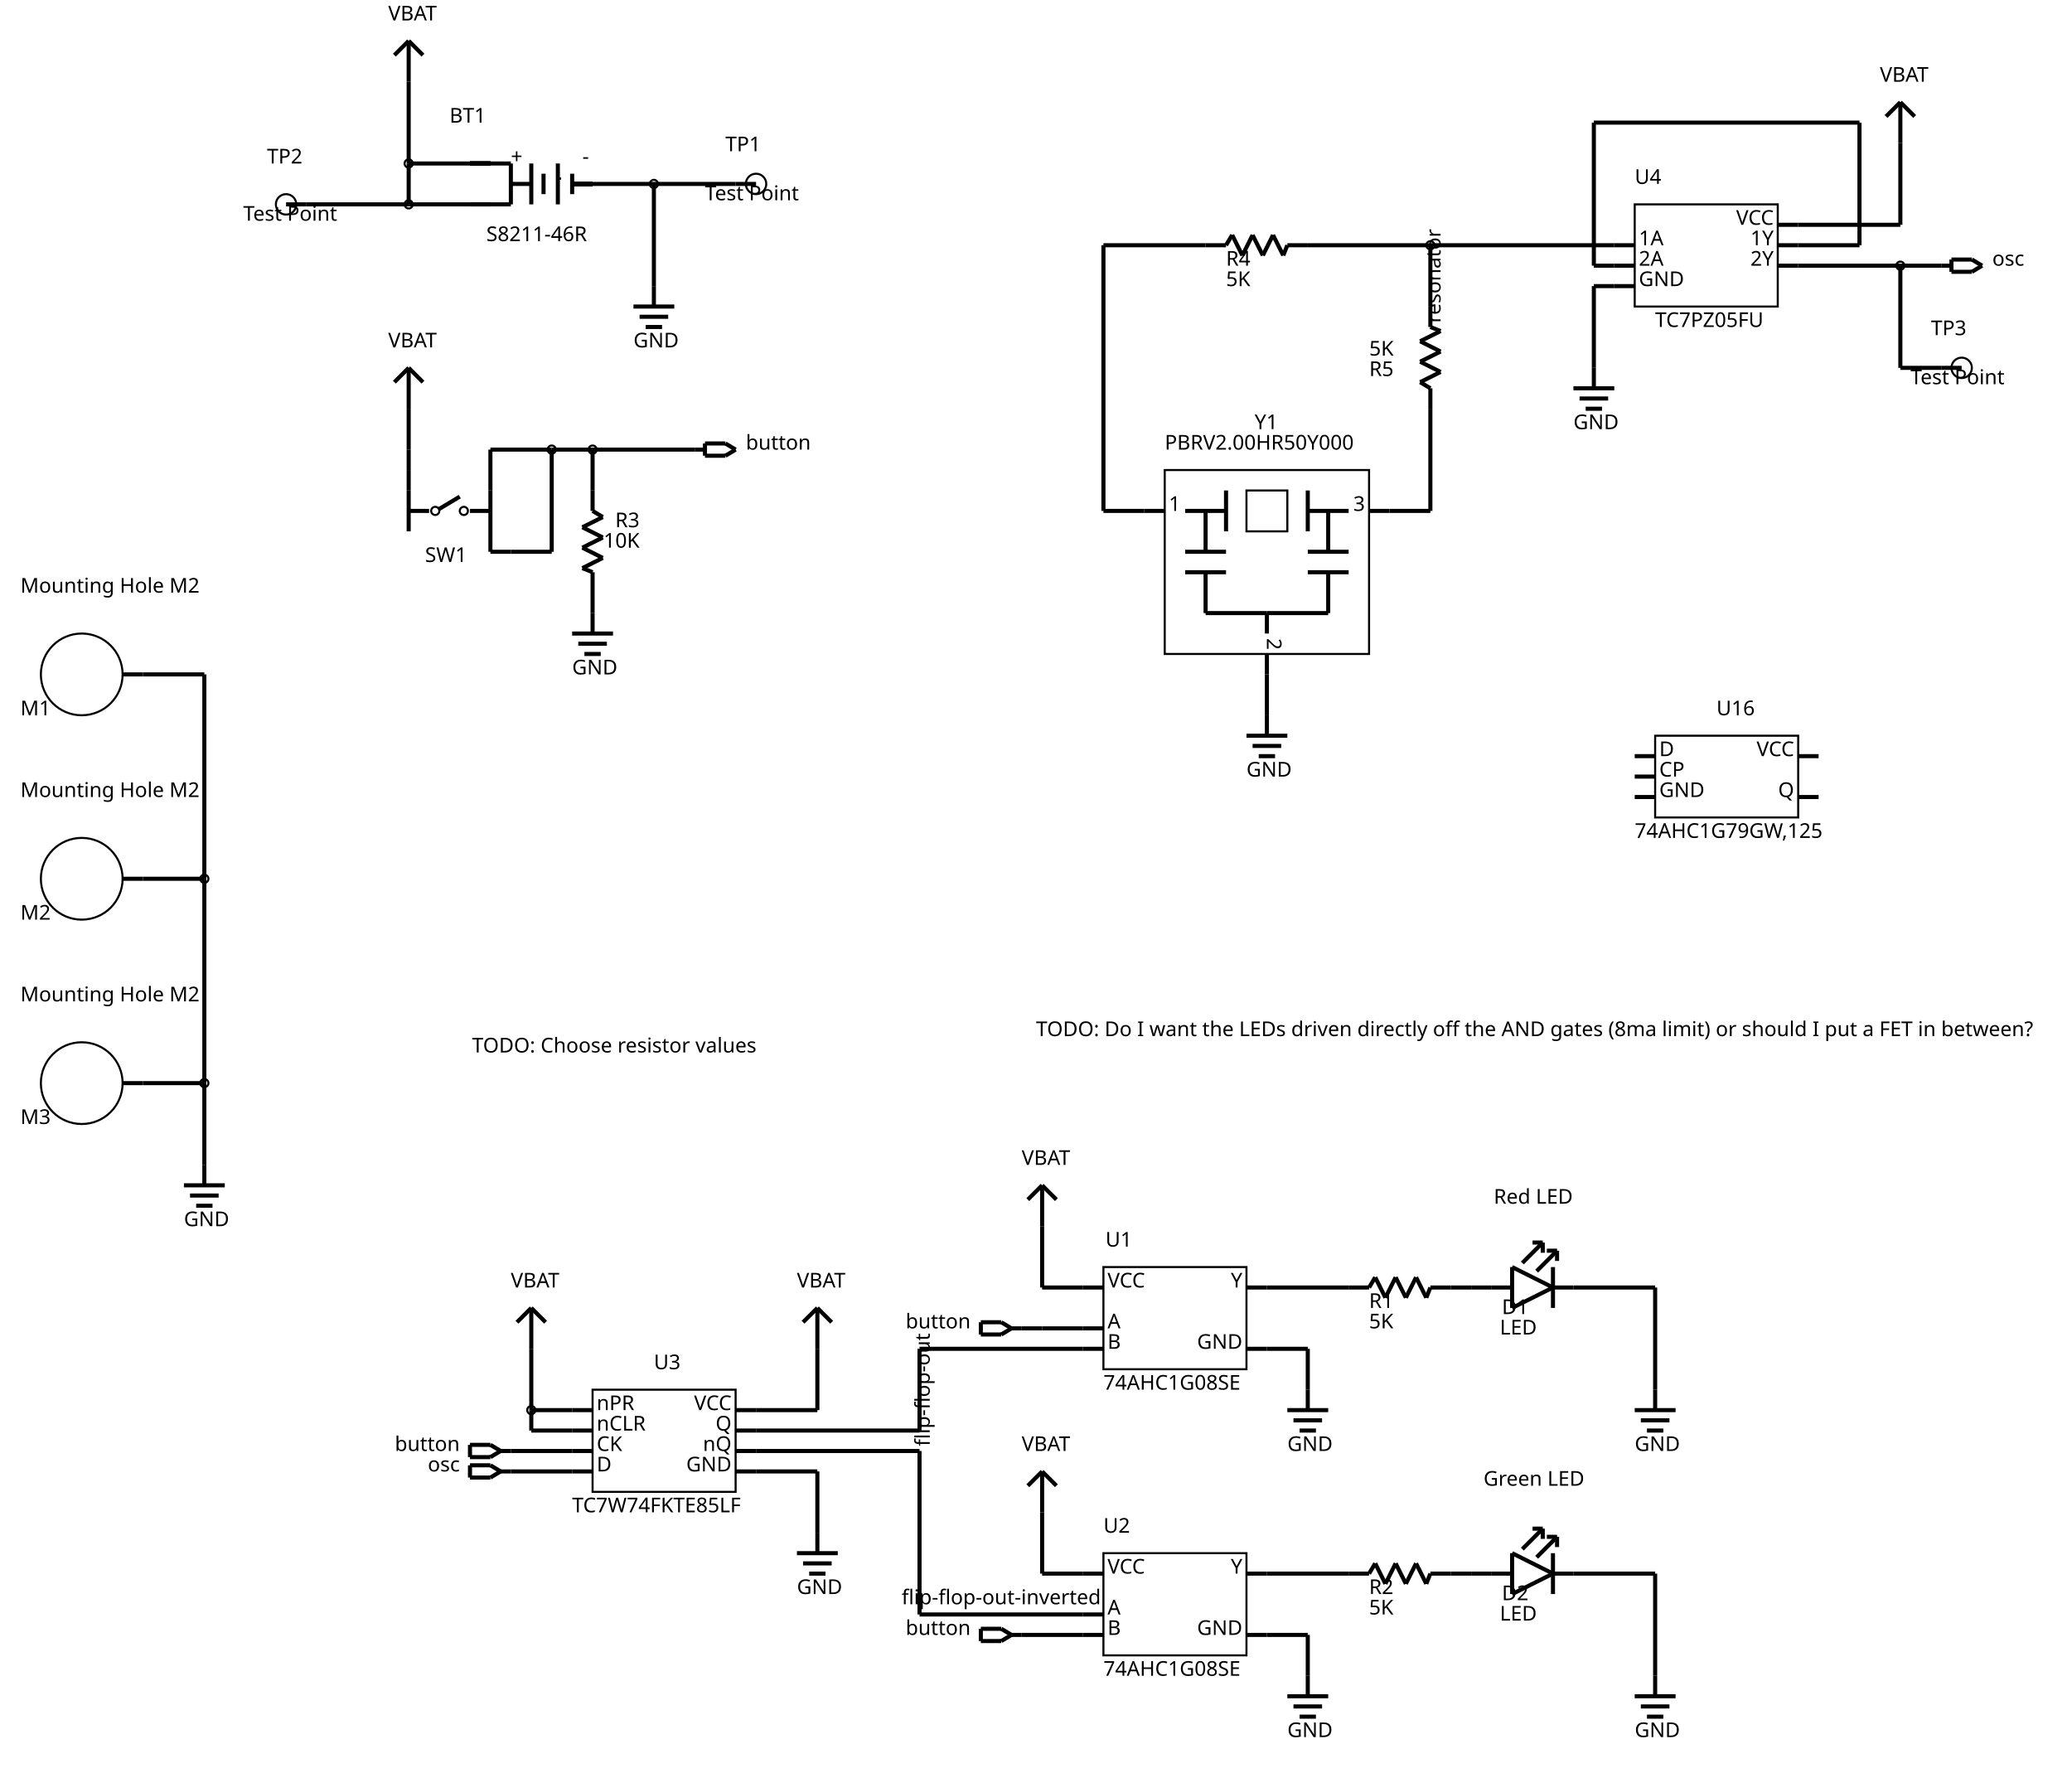
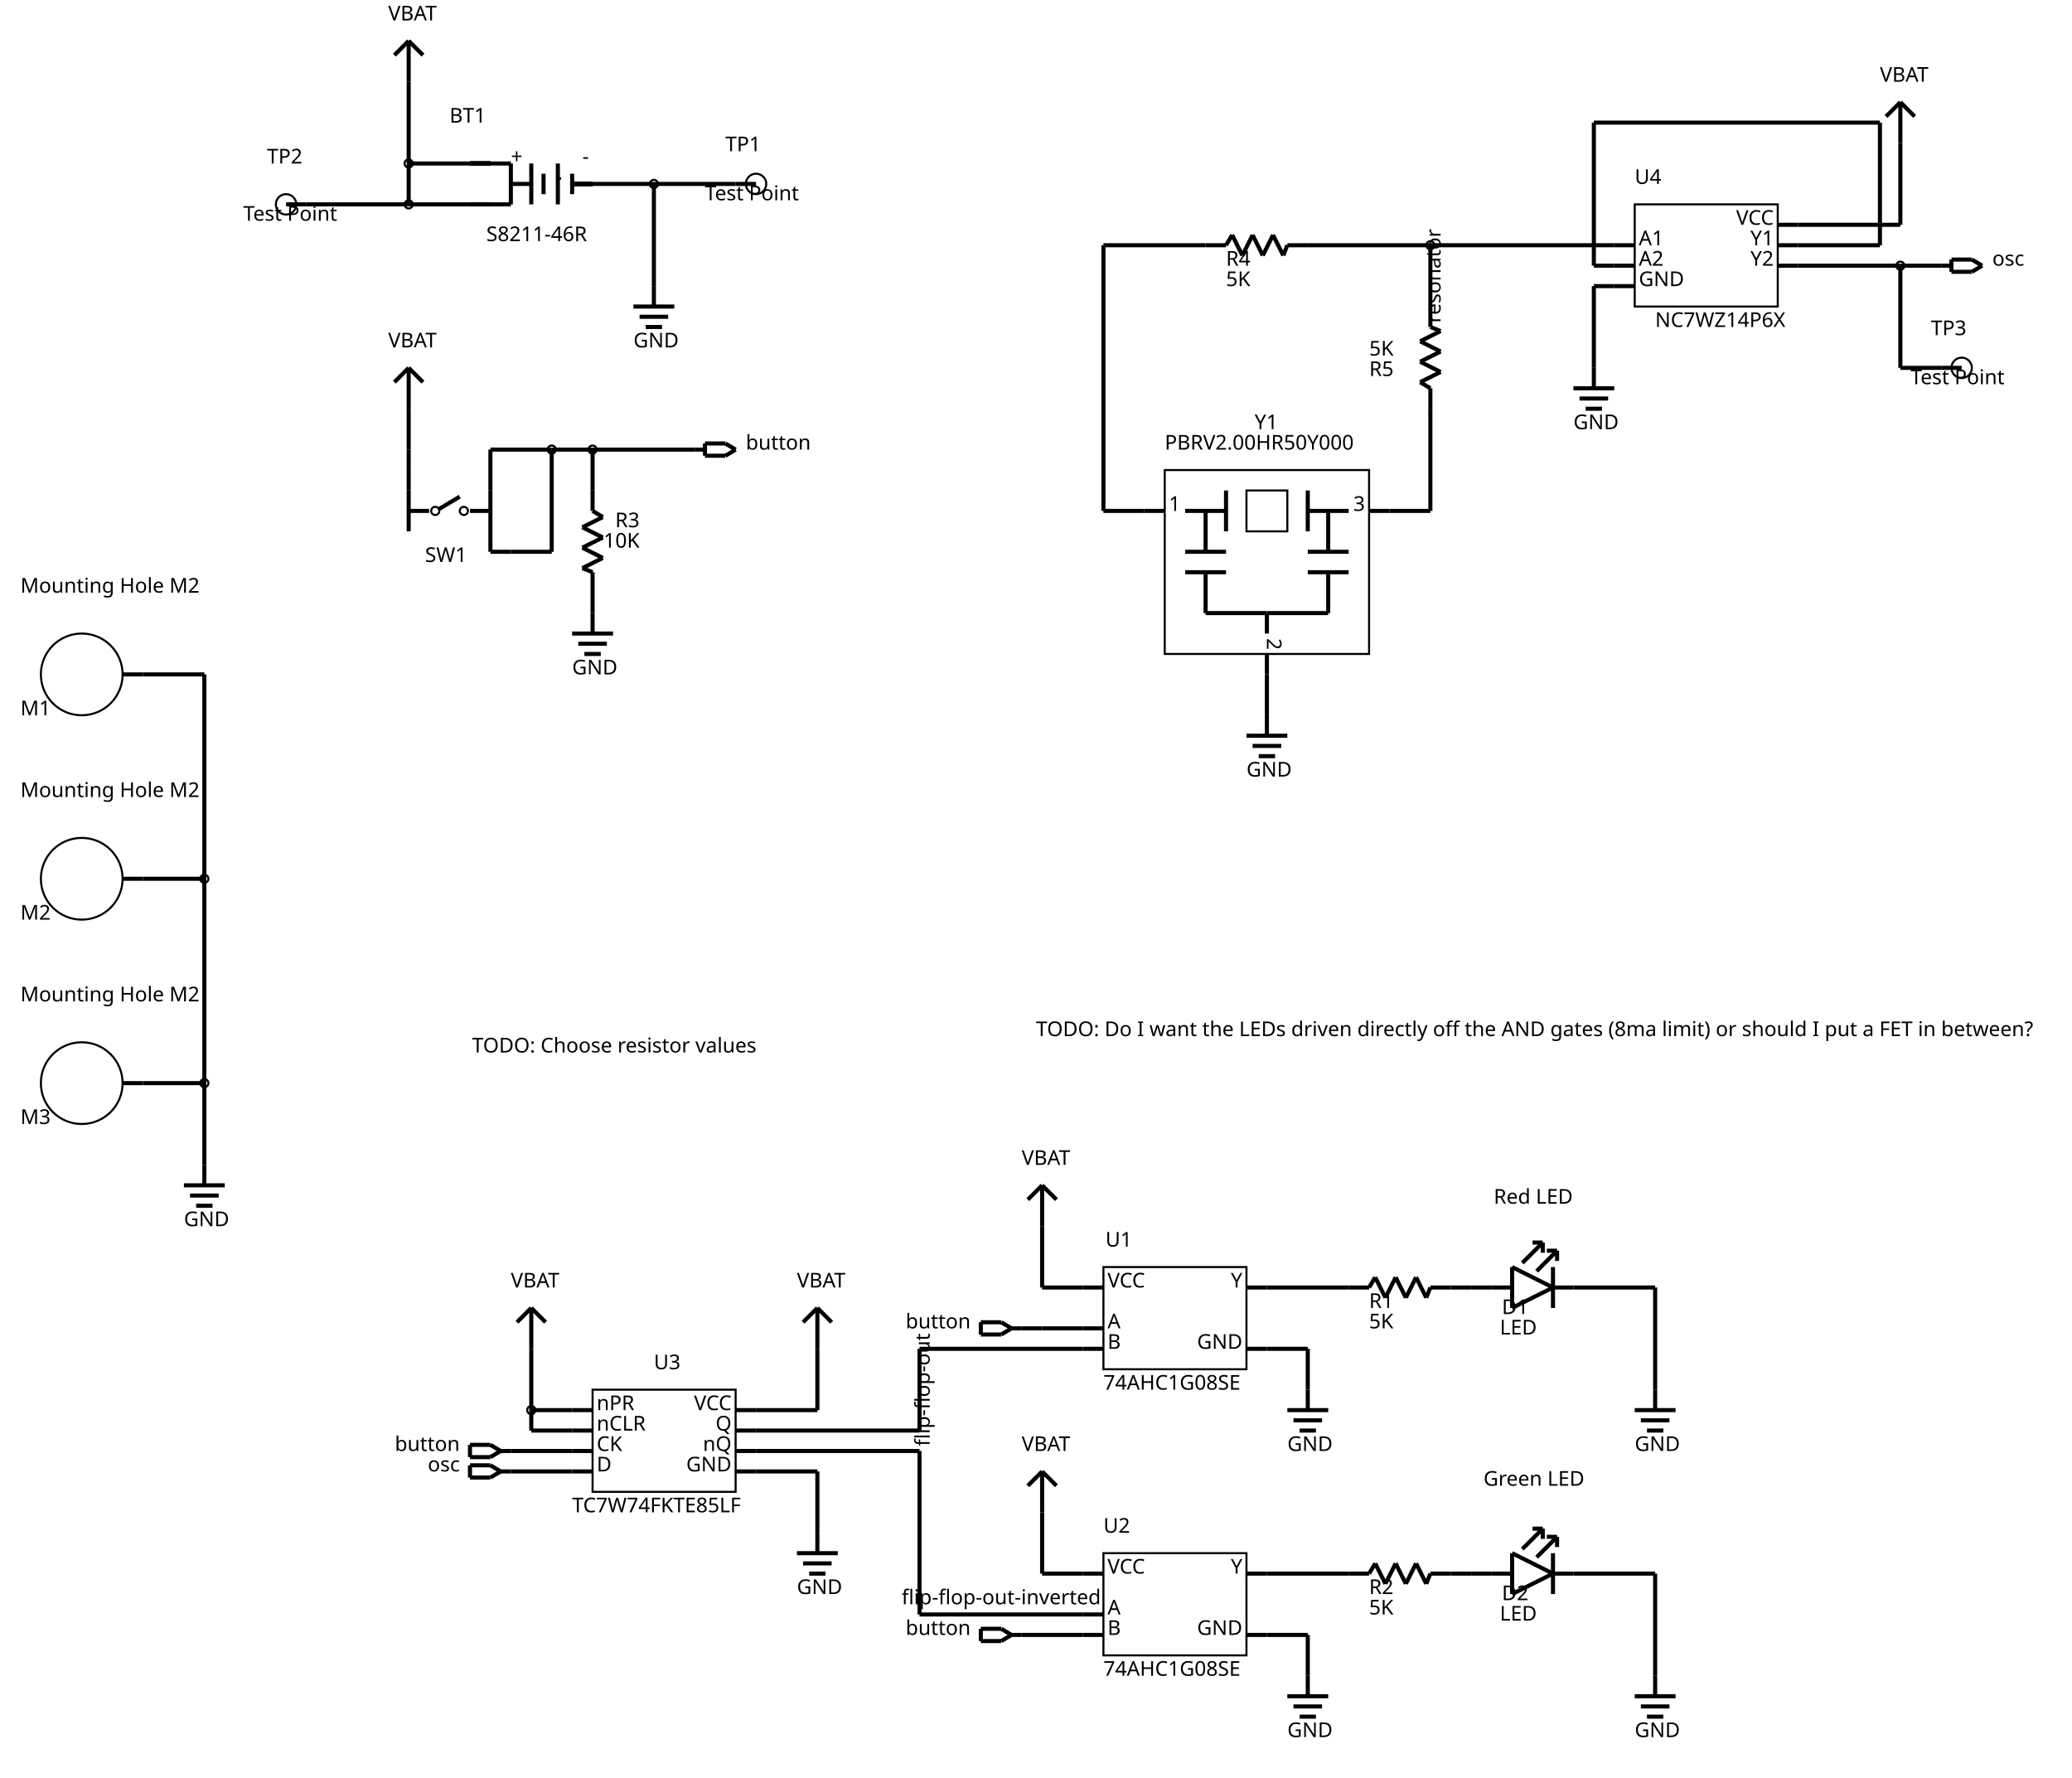
<svg xmlns="http://www.w3.org/2000/svg" width="1014" height="870" x="0" y="0">
  <text x="455" y="680" font-size="10" font-family="sans-serif" text-anchor="middle" alignment-baseline="middle" transform="rotate(270 455 680)">flip-flop-out</text>
  <text x="490" y="785" font-size="10" font-family="sans-serif" text-anchor="middle" alignment-baseline="middle">flip-flop-out-inverted</text>
  <text x="705" y="135" font-size="10" font-family="sans-serif" text-anchor="middle" alignment-baseline="middle" transform="rotate(270 705 135)">resonator</text>
  <text x="231" y="515" font-size="10" font-family="sans-serif" text-anchor="start" alignment-baseline="hanging">TODO: Choose resistor values</text>
  <text x="670" y="640" font-size="10" font-family="sans-serif" text-anchor="start" alignment-baseline="hanging">R1</text>
  <text x="500" y="570" font-size="10" font-family="sans-serif" text-anchor="start" alignment-baseline="hanging">VBAT</text>
  <text x="734" y="653" font-size="10" font-family="sans-serif" text-anchor="start" alignment-baseline="hanging">LED</text>
  <text x="390" y="630" font-size="10" font-family="sans-serif" text-anchor="start" alignment-baseline="hanging">VBAT</text>
  <text x="734" y="793" font-size="10" font-family="sans-serif" text-anchor="start" alignment-baseline="hanging">LED</text>
  <text x="540" y="820" font-size="10" font-family="sans-serif" text-anchor="start" alignment-baseline="hanging">74AHC1G08SE</text>
  <text x="800" y="850" font-size="10" font-family="sans-serif" text-anchor="start" alignment-baseline="hanging">GND</text>
  <text x="682" y="184" font-size="10" font-family="sans-serif" text-anchor="end" alignment-baseline="hanging">R5</text>
  <text x="390" y="780" font-size="10" font-family="sans-serif" text-anchor="start" alignment-baseline="hanging">GND</text>
  <text x="610" y="380" font-size="10" font-family="sans-serif" text-anchor="start" alignment-baseline="hanging">GND</text>
  <text x="10" y="290" font-size="10" font-family="sans-serif" text-anchor="start" alignment-baseline="hanging">Mounting Hole M2</text>
  <text x="630" y="710" font-size="10" font-family="sans-serif" text-anchor="start" alignment-baseline="hanging">GND</text>
  <text x="475" y="650" font-size="10" font-family="sans-serif" text-anchor="end" alignment-baseline="middle">button</text>
-   <text x="507" y="507" font-size="10" font-family="sans-serif" text-anchor="start" alignment-baseline="hanging">TODO: Do I want the LEDs driven directly off the AND gates (8ma limit) or should I put a FET in between?</text>
+   <text x="630" y="850" font-size="10" font-family="sans-serif" text-anchor="start" alignment-baseline="hanging">GND</text>
  <text x="165" y="108" font-size="10" font-family="sans-serif" text-anchor="end" alignment-baseline="hanging">Test Point</text>
  <text x="10" y="390" font-size="10" font-family="sans-serif" text-anchor="start" alignment-baseline="hanging">Mounting Hole M2</text>
  <text x="800" y="710" font-size="10" font-family="sans-serif" text-anchor="start" alignment-baseline="hanging">GND</text>
  <text x="670" y="650" font-size="10" font-family="sans-serif" text-anchor="start" alignment-baseline="hanging">5K</text>
  <text x="220" y="60" font-size="10" font-family="sans-serif" text-anchor="start" alignment-baseline="hanging">BT1</text>
-   <text x="313" y="268" font-size="10" font-family="sans-serif" text-anchor="end" alignment-baseline="hanging">10K</text>
-   <text x="800" y="90" font-size="10" font-family="sans-serif" text-anchor="start" alignment-baseline="hanging">U4</text>
  <text x="920" y="40" font-size="10" font-family="sans-serif" text-anchor="start" alignment-baseline="hanging">VBAT</text>
  <text x="10" y="450" font-size="10" font-family="sans-serif" text-anchor="start" alignment-baseline="hanging">M2</text>
-   <text x="630" y="850" font-size="10" font-family="sans-serif" text-anchor="start" alignment-baseline="hanging">GND</text>
  <text x="238" y="118" font-size="10" font-family="sans-serif" text-anchor="start" alignment-baseline="hanging">S8211-46R</text>
  <text x="735" y="783" font-size="10" font-family="sans-serif" text-anchor="start" alignment-baseline="hanging">D2</text>
  <text x="614" y="210" font-size="10" font-family="sans-serif" text-anchor="start" alignment-baseline="hanging">Y1</text>
  <text x="570" y="220" font-size="10" font-family="sans-serif" text-anchor="start" alignment-baseline="hanging">PBRV2.00HR50Y000</text>
  <text x="148" y="80" font-size="10" font-family="sans-serif" text-anchor="end" alignment-baseline="hanging">TP2</text>
  <text x="770" y="210" font-size="10" font-family="sans-serif" text-anchor="start" alignment-baseline="hanging">GND</text>
  <text x="208" y="275" font-size="10" font-family="sans-serif" text-anchor="start" alignment-baseline="hanging">SW1</text>
  <text x="280" y="330" font-size="10" font-family="sans-serif" text-anchor="start" alignment-baseline="hanging">GND</text>
  <text x="541" y="610" font-size="10" font-family="sans-serif" text-anchor="start" alignment-baseline="hanging">U1</text>
  <text x="935" y="188" font-size="10" font-family="sans-serif" text-anchor="start" alignment-baseline="hanging">Test Point</text>
  <text x="600" y="140" font-size="10" font-family="sans-serif" text-anchor="start" alignment-baseline="hanging">5K</text>
  <text x="190" y="10" font-size="10" font-family="sans-serif" text-anchor="start" alignment-baseline="hanging">VBAT</text>
+   <text x="800" y="90" font-size="10" font-family="sans-serif" text-anchor="start" alignment-baseline="hanging">U4</text>
  <text x="670" y="780" font-size="10" font-family="sans-serif" text-anchor="start" alignment-baseline="hanging">R2</text>
  <text x="735" y="643" font-size="10" font-family="sans-serif" text-anchor="start" alignment-baseline="hanging">D1</text>
  <text x="540" y="750" font-size="10" font-family="sans-serif" text-anchor="start" alignment-baseline="hanging">U2</text>
-   <text x="540" y="680" font-size="10" font-family="sans-serif" text-anchor="start" alignment-baseline="hanging">74AHC1G08SE</text>
  <text x="670" y="790" font-size="10" font-family="sans-serif" text-anchor="start" alignment-baseline="hanging">5K</text>
  <text x="731" y="589" font-size="10" font-family="sans-serif" text-anchor="start" alignment-baseline="hanging">Red LED</text>
  <text x="500" y="710" font-size="10" font-family="sans-serif" text-anchor="start" alignment-baseline="hanging">VBAT</text>
-   <text x="840" y="350" font-size="10" font-family="sans-serif" text-anchor="start" alignment-baseline="hanging">U16</text>
+   <text x="540" y="680" font-size="10" font-family="sans-serif" text-anchor="start" alignment-baseline="hanging">74AHC1G08SE</text>
  <text x="225" y="720" font-size="10" font-family="sans-serif" text-anchor="end" alignment-baseline="middle">osc</text>
  <text x="475" y="800" font-size="10" font-family="sans-serif" text-anchor="end" alignment-baseline="middle">button</text>
+   <text x="810" y="160" font-size="10" font-family="sans-serif" text-anchor="start" alignment-baseline="hanging">NC7WZ14P6X</text>
  <text x="90" y="600" font-size="10" font-family="sans-serif" text-anchor="start" alignment-baseline="hanging">GND</text>
  <text x="345" y="98" font-size="10" font-family="sans-serif" text-anchor="start" alignment-baseline="hanging">Test Point</text>
  <text x="313" y="258" font-size="10" font-family="sans-serif" text-anchor="end" alignment-baseline="hanging">R3</text>
  <text x="365" y="220" font-size="10" font-family="sans-serif" text-anchor="start" alignment-baseline="middle">button</text>
  <text x="355" y="74" font-size="10" font-family="sans-serif" text-anchor="start" alignment-baseline="hanging">TP1</text>
  <text x="225" y="710" font-size="10" font-family="sans-serif" text-anchor="end" alignment-baseline="middle">button</text>
  <text x="726" y="727" font-size="10" font-family="sans-serif" text-anchor="start" alignment-baseline="hanging">Green LED</text>
  <text x="250" y="630" font-size="10" font-family="sans-serif" text-anchor="start" alignment-baseline="hanging">VBAT</text>
+   <text x="507" y="507" font-size="10" font-family="sans-serif" text-anchor="start" alignment-baseline="hanging">TODO: Do I want the LEDs driven directly off the AND gates (8ma limit) or should I put a FET in between?</text>
  <text x="190" y="170" font-size="10" font-family="sans-serif" text-anchor="start" alignment-baseline="hanging">VBAT</text>
-   <text x="810" y="160" font-size="10" font-family="sans-serif" text-anchor="start" alignment-baseline="hanging">TC7PZ05FU</text>
  <text x="310" y="170" font-size="10" font-family="sans-serif" text-anchor="start" alignment-baseline="hanging">GND</text>
  <text x="682" y="174" font-size="10" font-family="sans-serif" text-anchor="end" alignment-baseline="hanging">5K</text>
  <text x="945" y="164" font-size="10" font-family="sans-serif" text-anchor="start" alignment-baseline="hanging">TP3</text>
  <text x="320" y="670" font-size="10" font-family="sans-serif" text-anchor="start" alignment-baseline="hanging">U3</text>
-   <text x="800" y="410" font-size="10" font-family="sans-serif" text-anchor="start" alignment-baseline="hanging">74AHC1G79GW,125</text>
+   <text x="313" y="268" font-size="10" font-family="sans-serif" text-anchor="end" alignment-baseline="hanging">10K</text>
  <text x="975" y="130" font-size="10" font-family="sans-serif" text-anchor="start" alignment-baseline="middle">osc</text>
  <text x="10" y="350" font-size="10" font-family="sans-serif" text-anchor="start" alignment-baseline="hanging">M1</text>
  <text x="280" y="740" font-size="10" font-family="sans-serif" text-anchor="start" alignment-baseline="hanging">TC7W74FKTE85LF</text>
  <text x="10" y="490" font-size="10" font-family="sans-serif" text-anchor="start" alignment-baseline="hanging">Mounting Hole M2</text>
  <text x="10" y="550" font-size="10" font-family="sans-serif" text-anchor="start" alignment-baseline="hanging">M3</text>
  <text x="600" y="130" font-size="10" font-family="sans-serif" text-anchor="start" alignment-baseline="hanging">R4</text>
  <line x1="640" y1="820" x2="640" y2="830" stroke-width="2" stroke="black" />
  <line x1="630" y1="830" x2="650" y2="830" stroke-width="2" stroke="black" />
  <line x1="633" y1="835" x2="647" y2="835" stroke-width="2" stroke="black" />
  <line x1="636" y1="840" x2="644" y2="840" stroke-width="2" stroke="black" />
  <line x1="200" y1="240" x2="200" y2="260" stroke-width="2" stroke="black" />
  <line x1="240" y1="240" x2="240" y2="260" stroke-width="2" stroke="black" />
  <line x1="240" y1="250" x2="230" y2="250" stroke-width="2" stroke="black" />
  <line x1="200" y1="250" x2="210" y2="250" stroke-width="2" stroke="black" />
  <circle cx="213" cy="250" r="2" style="stroke: #000; stroke-width: 1; fill: none;" />
  <circle cx="227" cy="250" r="2" style="stroke: #000; stroke-width: 1; fill: none;" />
  <line x1="215" y1="249" x2="225" y2="243" stroke-width="2" stroke="black" />
  <rect width="100" height="90" x="570" y="230" style="stroke: #000; stroke-width: 1; fill: none;" />
  <line x1="560" y1="250" x2="570" y2="250" stroke-width="2" stroke="black" />
  <text x="572" y="250" font-size="10" font-family="sans-serif" text-anchor="start" alignment-baseline="middle">1</text>
  <line x1="680" y1="250" x2="670" y2="250" stroke-width="2" stroke="black" />
  <text x="668" y="250" font-size="10" font-family="sans-serif" text-anchor="end" alignment-baseline="middle">3</text>
  <line x1="620" y1="330" x2="620" y2="320" stroke-width="2" stroke="black" />
  <text x="620" y="318" font-size="10" font-family="sans-serif" text-anchor="end" alignment-baseline="middle" transform="rotate(90 620 318)">2</text>
  <line x1="580" y1="250" x2="600" y2="250" stroke-width="2" stroke="black" />
  <line x1="640" y1="250" x2="660" y2="250" stroke-width="2" stroke="black" />
  <rect width="20" height="20" x="610" y="240" style="stroke: #000; stroke-width: 1; fill: none;" />
  <line x1="600" y1="260" x2="600" y2="240" stroke-width="2" stroke="black" />
  <line x1="640" y1="240" x2="640" y2="260" stroke-width="2" stroke="black" />
  <line x1="600" y1="270" x2="580" y2="270" stroke-width="2" stroke="black" />
  <line x1="600" y1="280" x2="580" y2="280" stroke-width="2" stroke="black" />
  <line x1="590" y1="270" x2="590" y2="250" stroke-width="2" stroke="black" />
  <line x1="650" y1="250" x2="650" y2="270" stroke-width="2" stroke="black" />
  <line x1="640" y1="270" x2="660" y2="270" stroke-width="2" stroke="black" />
  <line x1="660" y1="280" x2="640" y2="280" stroke-width="2" stroke="black" />
  <line x1="650" y1="280" x2="650" y2="300" stroke-width="2" stroke="black" />
  <line x1="650" y1="300" x2="650" y2="300" stroke-width="2" stroke="black" />
  <line x1="650" y1="300" x2="620" y2="300" stroke-width="2" stroke="black" />
  <line x1="620" y1="300" x2="590" y2="300" stroke-width="2" stroke="black" />
  <line x1="590" y1="300" x2="590" y2="300" stroke-width="2" stroke="black" />
  <line x1="590" y1="300" x2="590" y2="280" stroke-width="2" stroke="black" />
  <line x1="620" y1="300" x2="620" y2="310" stroke-width="2" stroke="black" />
  <line x1="260" y1="660" x2="260" y2="640" stroke-width="2" stroke="black" />
  <line x1="260" y1="640" x2="253" y2="647" stroke-width="2" stroke="black" />
  <line x1="260" y1="640" x2="267" y2="647" stroke-width="2" stroke="black" />
  <rect width="70" height="50" x="540" y="760" style="stroke: #000; stroke-width: 1; fill: none;" />
  <line x1="530" y1="790" x2="540" y2="790" stroke-width="2" stroke="black" />
  <text x="542" y="790" font-size="10" font-family="sans-serif" text-anchor="start" alignment-baseline="middle">A</text>
  <line x1="530" y1="800" x2="540" y2="800" stroke-width="2" stroke="black" />
  <text x="542" y="800" font-size="10" font-family="sans-serif" text-anchor="start" alignment-baseline="middle">B</text>
  <line x1="530" y1="770" x2="540" y2="770" stroke-width="2" stroke="black" />
  <text x="542" y="770" font-size="10" font-family="sans-serif" text-anchor="start" alignment-baseline="middle">VCC</text>
  <line x1="620" y1="800" x2="610" y2="800" stroke-width="2" stroke="black" />
  <text x="608" y="800" font-size="10" font-family="sans-serif" text-anchor="end" alignment-baseline="middle">GND</text>
  <line x1="620" y1="770" x2="610" y2="770" stroke-width="2" stroke="black" />
  <text x="608" y="770" font-size="10" font-family="sans-serif" text-anchor="end" alignment-baseline="middle">Y</text>
  <line x1="740" y1="620" x2="740" y2="640" stroke-width="2" stroke="black" />
  <line x1="760" y1="620" x2="760" y2="640" stroke-width="2" stroke="black" />
  <line x1="740" y1="620" x2="760" y2="630" stroke-width="2" stroke="black" />
  <line x1="740" y1="640" x2="760" y2="630" stroke-width="2" stroke="black" />
  <line x1="745" y1="618" x2="755" y2="608" stroke-width="2" stroke="black" />
  <line x1="755" y1="608" x2="750" y2="608" stroke-width="2" stroke="black" />
  <line x1="755" y1="608" x2="755" y2="613" stroke-width="2" stroke="black" />
  <line x1="752" y1="622" x2="762" y2="612" stroke-width="2" stroke="black" />
  <line x1="762" y1="612" x2="757" y2="612" stroke-width="2" stroke="black" />
  <line x1="762" y1="612" x2="762" y2="617" stroke-width="2" stroke="black" />
  <line x1="730" y1="630" x2="740" y2="630" stroke-width="2" stroke="black" />
  <line x1="760" y1="630" x2="770" y2="630" stroke-width="2" stroke="black" />
  <line x1="600" y1="120" x2="603" y2="115" stroke-width="2" stroke="black" />
  <line x1="603" y1="115" x2="608" y2="125" stroke-width="2" stroke="black" />
  <line x1="608" y1="125" x2="613" y2="115" stroke-width="2" stroke="black" />
  <line x1="613" y1="115" x2="618" y2="125" stroke-width="2" stroke="black" />
  <line x1="618" y1="125" x2="623" y2="115" stroke-width="2" stroke="black" />
  <line x1="623" y1="115" x2="628" y2="125" stroke-width="2" stroke="black" />
  <line x1="628" y1="125" x2="630" y2="120" stroke-width="2" stroke="black" />
  <line x1="590" y1="120" x2="600" y2="120" stroke-width="2" stroke="black" />
  <line x1="630" y1="120" x2="640" y2="120" stroke-width="2" stroke="black" />
  <line x1="620" y1="350" x2="620" y2="360" stroke-width="2" stroke="black" />
  <line x1="610" y1="360" x2="630" y2="360" stroke-width="2" stroke="black" />
  <line x1="613" y1="365" x2="627" y2="365" stroke-width="2" stroke="black" />
  <line x1="616" y1="370" x2="624" y2="370" stroke-width="2" stroke="black" />
  <line x1="290" y1="300" x2="290" y2="310" stroke-width="2" stroke="black" />
  <line x1="280" y1="310" x2="300" y2="310" stroke-width="2" stroke="black" />
  <line x1="283" y1="315" x2="297" y2="315" stroke-width="2" stroke="black" />
  <line x1="286" y1="320" x2="294" y2="320" stroke-width="2" stroke="black" />
  <line x1="700" y1="190" x2="695" y2="187" stroke-width="2" stroke="black" />
  <line x1="695" y1="187" x2="705" y2="182" stroke-width="2" stroke="black" />
  <line x1="705" y1="182" x2="695" y2="177" stroke-width="2" stroke="black" />
  <line x1="695" y1="177" x2="705" y2="172" stroke-width="2" stroke="black" />
  <line x1="705" y1="172" x2="695" y2="167" stroke-width="2" stroke="black" />
  <line x1="695" y1="167" x2="705" y2="162" stroke-width="2" stroke="black" />
  <line x1="705" y1="162" x2="700" y2="160" stroke-width="2" stroke="black" />
  <line x1="700" y1="200" x2="700" y2="190" stroke-width="2" stroke="black" />
  <line x1="700" y1="160" x2="700" y2="150" stroke-width="2" stroke="black" />
+   <circle cx="140" cy="100" r="5" style="stroke: #000; stroke-width: 1; fill: none;" />
+   <line x1="150" y1="100" x2="140" y2="100" stroke-width="2" stroke="black" />
  <line x1="400" y1="750" x2="400" y2="760" stroke-width="2" stroke="black" />
  <line x1="390" y1="760" x2="410" y2="760" stroke-width="2" stroke="black" />
  <line x1="393" y1="765" x2="407" y2="765" stroke-width="2" stroke="black" />
  <line x1="396" y1="770" x2="404" y2="770" stroke-width="2" stroke="black" />
-   <circle cx="140" cy="100" r="5" style="stroke: #000; stroke-width: 1; fill: none;" />
-   <line x1="150" y1="100" x2="140" y2="100" stroke-width="2" stroke="black" />
  <line x1="320" y1="140" x2="320" y2="150" stroke-width="2" stroke="black" />
  <line x1="310" y1="150" x2="330" y2="150" stroke-width="2" stroke="black" />
  <line x1="313" y1="155" x2="327" y2="155" stroke-width="2" stroke="black" />
  <line x1="316" y1="160" x2="324" y2="160" stroke-width="2" stroke="black" />
  <line x1="510" y1="740" x2="510" y2="720" stroke-width="2" stroke="black" />
  <line x1="510" y1="720" x2="503" y2="727" stroke-width="2" stroke="black" />
  <line x1="510" y1="720" x2="517" y2="727" stroke-width="2" stroke="black" />
  <circle cx="40" cy="330" r="20" style="stroke: #000; stroke-width: 1; fill: none;" />
  <line x1="70" y1="330" x2="60" y2="330" stroke-width="2" stroke="black" />
  <line x1="345" y1="220" x2="340" y2="220" stroke-width="2" stroke="black" />
  <line x1="360" y1="220" x2="355" y2="217" stroke-width="2" stroke="black" />
  <line x1="360" y1="220" x2="355" y2="223" stroke-width="2" stroke="black" />
  <line x1="355" y1="217" x2="345" y2="217" stroke-width="2" stroke="black" />
  <line x1="355" y1="223" x2="345" y2="223" stroke-width="2" stroke="black" />
  <line x1="345" y1="217" x2="345" y2="223" stroke-width="2" stroke="black" />
  <line x1="810" y1="680" x2="810" y2="690" stroke-width="2" stroke="black" />
  <line x1="800" y1="690" x2="820" y2="690" stroke-width="2" stroke="black" />
  <line x1="803" y1="695" x2="817" y2="695" stroke-width="2" stroke="black" />
  <line x1="806" y1="700" x2="814" y2="700" stroke-width="2" stroke="black" />
  <line x1="495" y1="800" x2="500" y2="800" stroke-width="2" stroke="black" />
  <line x1="490" y1="797" x2="495" y2="800" stroke-width="2" stroke="black" />
  <line x1="490" y1="803" x2="495" y2="800" stroke-width="2" stroke="black" />
  <line x1="490" y1="797" x2="480" y2="797" stroke-width="2" stroke="black" />
  <line x1="490" y1="803" x2="480" y2="803" stroke-width="2" stroke="black" />
  <line x1="480" y1="797" x2="480" y2="803" stroke-width="2" stroke="black" />
  <line x1="810" y1="820" x2="810" y2="830" stroke-width="2" stroke="black" />
  <line x1="800" y1="830" x2="820" y2="830" stroke-width="2" stroke="black" />
  <line x1="803" y1="835" x2="817" y2="835" stroke-width="2" stroke="black" />
  <line x1="806" y1="840" x2="814" y2="840" stroke-width="2" stroke="black" />
  <line x1="670" y1="630" x2="673" y2="625" stroke-width="2" stroke="black" />
  <line x1="673" y1="625" x2="678" y2="635" stroke-width="2" stroke="black" />
  <line x1="678" y1="635" x2="683" y2="625" stroke-width="2" stroke="black" />
  <line x1="683" y1="625" x2="688" y2="635" stroke-width="2" stroke="black" />
  <line x1="688" y1="635" x2="693" y2="625" stroke-width="2" stroke="black" />
  <line x1="693" y1="625" x2="698" y2="635" stroke-width="2" stroke="black" />
  <line x1="698" y1="635" x2="700" y2="630" stroke-width="2" stroke="black" />
  <line x1="660" y1="630" x2="670" y2="630" stroke-width="2" stroke="black" />
  <line x1="700" y1="630" x2="710" y2="630" stroke-width="2" stroke="black" />
  <line x1="780" y1="180" x2="780" y2="190" stroke-width="2" stroke="black" />
  <line x1="770" y1="190" x2="790" y2="190" stroke-width="2" stroke="black" />
  <line x1="773" y1="195" x2="787" y2="195" stroke-width="2" stroke="black" />
  <line x1="776" y1="200" x2="784" y2="200" stroke-width="2" stroke="black" />
  <line x1="245" y1="710" x2="250" y2="710" stroke-width="2" stroke="black" />
  <line x1="240" y1="707" x2="245" y2="710" stroke-width="2" stroke="black" />
  <line x1="240" y1="713" x2="245" y2="710" stroke-width="2" stroke="black" />
  <line x1="240" y1="707" x2="230" y2="707" stroke-width="2" stroke="black" />
  <line x1="240" y1="713" x2="230" y2="713" stroke-width="2" stroke="black" />
  <line x1="230" y1="707" x2="230" y2="713" stroke-width="2" stroke="black" />
  <line x1="955" y1="130" x2="950" y2="130" stroke-width="2" stroke="black" />
  <line x1="970" y1="130" x2="965" y2="127" stroke-width="2" stroke="black" />
  <line x1="970" y1="130" x2="965" y2="133" stroke-width="2" stroke="black" />
  <line x1="965" y1="127" x2="955" y2="127" stroke-width="2" stroke="black" />
  <line x1="965" y1="133" x2="955" y2="133" stroke-width="2" stroke="black" />
  <line x1="955" y1="127" x2="955" y2="133" stroke-width="2" stroke="black" />
  <line x1="930" y1="70" x2="930" y2="50" stroke-width="2" stroke="black" />
  <line x1="930" y1="50" x2="923" y2="57" stroke-width="2" stroke="black" />
  <line x1="930" y1="50" x2="937" y2="57" stroke-width="2" stroke="black" />
  <circle cx="370" cy="90" r="5" style="stroke: #000; stroke-width: 1; fill: none;" />
  <line x1="360" y1="90" x2="370" y2="90" stroke-width="2" stroke="black" />
  <line x1="230" y1="100" x2="240" y2="100" stroke-width="2" stroke="black" />
  <line x1="230" y1="80" x2="240" y2="80" stroke-width="2" stroke="black" />
  <text x="275" y="90" font-size="10" font-family="sans-serif" text-anchor="end" alignment-baseline="middle">-</text>
  <line x1="290" y1="90" x2="280" y2="90" stroke-width="2" stroke="black" />
  <line x1="230" y1="100" x2="240" y2="100" stroke-width="2" stroke="black" />
  <line x1="230" y1="80" x2="240" y2="80" stroke-width="2" stroke="black" />
  <text x="275" y="90" font-size="10" font-family="sans-serif" text-anchor="end" alignment-baseline="middle">-</text>
  <line x1="290" y1="90" x2="280" y2="90" stroke-width="2" stroke="black" />
  <line x1="230" y1="100" x2="240" y2="100" stroke-width="2" stroke="black" />
  <line x1="230" y1="80" x2="240" y2="80" stroke-width="2" stroke="black" />
  <text x="275" y="90" font-size="10" font-family="sans-serif" text-anchor="end" alignment-baseline="middle">-</text>
  <line x1="290" y1="90" x2="280" y2="90" stroke-width="2" stroke="black" />
  <line x1="250" y1="100" x2="240" y2="100" stroke-width="2" stroke="black" />
  <line x1="250" y1="80" x2="250" y2="100" stroke-width="2" stroke="black" />
  <line x1="240" y1="80" x2="250" y2="80" stroke-width="2" stroke="black" />
  <line x1="260" y1="80" x2="260" y2="100" stroke-width="2" stroke="black" />
  <line x1="266" y1="85" x2="266" y2="95" stroke-width="2" stroke="black" />
  <line x1="273" y1="80" x2="273" y2="100" stroke-width="2" stroke="black" />
  <line x1="280" y1="85" x2="280" y2="95" stroke-width="2" stroke="black" />
  <line x1="250" y1="90" x2="260" y2="90" stroke-width="2" stroke="black" />
  <line x1="280" y1="90" x2="290" y2="90" stroke-width="2" stroke="black" />
  <text x="250" y="80" font-size="10" font-family="sans-serif" text-anchor="start" alignment-baseline="hanging">+</text>
  <text x="285" y="80" font-size="10" font-family="sans-serif" text-anchor="start" alignment-baseline="hanging">-</text>
  <line x1="290" y1="90" x2="280" y2="90" stroke-width="2" stroke="black" />
  <text x="275" y="90" font-size="10" font-family="sans-serif" text-anchor="end" alignment-baseline="middle">-</text>
  <line x1="230" y1="80" x2="240" y2="80" stroke-width="2" stroke="black" />
  <line x1="230" y1="100" x2="240" y2="100" stroke-width="2" stroke="black" />
  <line x1="290" y1="90" x2="280" y2="90" stroke-width="2" stroke="black" />
  <text x="275" y="90" font-size="10" font-family="sans-serif" text-anchor="end" alignment-baseline="middle">-</text>
  <line x1="230" y1="80" x2="240" y2="80" stroke-width="2" stroke="black" />
  <line x1="230" y1="100" x2="240" y2="100" stroke-width="2" stroke="black" />
  <line x1="290" y1="90" x2="280" y2="90" stroke-width="2" stroke="black" />
  <text x="275" y="90" font-size="10" font-family="sans-serif" text-anchor="end" alignment-baseline="middle">-</text>
  <line x1="230" y1="80" x2="240" y2="80" stroke-width="2" stroke="black" />
  <line x1="230" y1="100" x2="240" y2="100" stroke-width="2" stroke="black" />
+   <rect width="70" height="50" x="800" y="100" style="stroke: #000; stroke-width: 1; fill: none;" />
+   <line x1="790" y1="120" x2="800" y2="120" stroke-width="2" stroke="black" />
+   <line x1="790" y1="130" x2="800" y2="130" stroke-width="2" stroke="black" />
+   <line x1="790" y1="140" x2="800" y2="140" stroke-width="2" stroke="black" />
+   <text x="802" y="140" font-size="10" font-family="sans-serif" text-anchor="start" alignment-baseline="middle">GND</text>
+   <line x1="880" y1="120" x2="870" y2="120" stroke-width="2" stroke="black" />
+   <line x1="880" y1="130" x2="870" y2="130" stroke-width="2" stroke="black" />
+   <line x1="880" y1="110" x2="870" y2="110" stroke-width="2" stroke="black" />
+   <text x="868" y="110" font-size="10" font-family="sans-serif" text-anchor="end" alignment-baseline="middle">VCC</text>
+   <text x="802" y="120" font-size="10" font-family="sans-serif" text-anchor="start" alignment-baseline="middle">A1</text>
+   <text x="802" y="130" font-size="10" font-family="sans-serif" text-anchor="start" alignment-baseline="middle">A2</text>
+   <text x="868" y="130" font-size="10" font-family="sans-serif" text-anchor="end" alignment-baseline="middle">Y2</text>
+   <text x="868" y="120" font-size="10" font-family="sans-serif" text-anchor="end" alignment-baseline="middle">Y1</text>
  <line x1="290" y1="250" x2="295" y2="253" stroke-width="2" stroke="black" />
  <line x1="295" y1="253" x2="285" y2="258" stroke-width="2" stroke="black" />
  <line x1="285" y1="258" x2="295" y2="263" stroke-width="2" stroke="black" />
  <line x1="295" y1="263" x2="285" y2="268" stroke-width="2" stroke="black" />
  <line x1="285" y1="268" x2="295" y2="273" stroke-width="2" stroke="black" />
  <line x1="295" y1="273" x2="285" y2="278" stroke-width="2" stroke="black" />
  <line x1="285" y1="278" x2="290" y2="280" stroke-width="2" stroke="black" />
  <line x1="290" y1="240" x2="290" y2="250" stroke-width="2" stroke="black" />
  <line x1="290" y1="280" x2="290" y2="290" stroke-width="2" stroke="black" />
-   <rect width="70" height="50" x="800" y="100" style="stroke: #000; stroke-width: 1; fill: none;" />
-   <line x1="790" y1="120" x2="800" y2="120" stroke-width="2" stroke="black" />
-   <text x="802" y="120" font-size="10" font-family="sans-serif" text-anchor="start" alignment-baseline="middle">1A</text>
-   <line x1="790" y1="130" x2="800" y2="130" stroke-width="2" stroke="black" />
-   <text x="802" y="130" font-size="10" font-family="sans-serif" text-anchor="start" alignment-baseline="middle">2A</text>
-   <line x1="790" y1="140" x2="800" y2="140" stroke-width="2" stroke="black" />
-   <text x="802" y="140" font-size="10" font-family="sans-serif" text-anchor="start" alignment-baseline="middle">GND</text>
-   <line x1="880" y1="120" x2="870" y2="120" stroke-width="2" stroke="black" />
-   <text x="868" y="120" font-size="10" font-family="sans-serif" text-anchor="end" alignment-baseline="middle">1Y</text>
-   <line x1="880" y1="130" x2="870" y2="130" stroke-width="2" stroke="black" />
-   <text x="868" y="130" font-size="10" font-family="sans-serif" text-anchor="end" alignment-baseline="middle">2Y</text>
-   <line x1="880" y1="110" x2="870" y2="110" stroke-width="2" stroke="black" />
-   <text x="868" y="110" font-size="10" font-family="sans-serif" text-anchor="end" alignment-baseline="middle">VCC</text>
  <line x1="670" y1="770" x2="673" y2="765" stroke-width="2" stroke="black" />
  <line x1="673" y1="765" x2="678" y2="775" stroke-width="2" stroke="black" />
  <line x1="678" y1="775" x2="683" y2="765" stroke-width="2" stroke="black" />
  <line x1="683" y1="765" x2="688" y2="775" stroke-width="2" stroke="black" />
  <line x1="688" y1="775" x2="693" y2="765" stroke-width="2" stroke="black" />
  <line x1="693" y1="765" x2="698" y2="775" stroke-width="2" stroke="black" />
  <line x1="698" y1="775" x2="700" y2="770" stroke-width="2" stroke="black" />
  <line x1="660" y1="770" x2="670" y2="770" stroke-width="2" stroke="black" />
  <line x1="700" y1="770" x2="710" y2="770" stroke-width="2" stroke="black" />
  <circle cx="40" cy="530" r="20" style="stroke: #000; stroke-width: 1; fill: none;" />
  <line x1="70" y1="530" x2="60" y2="530" stroke-width="2" stroke="black" />
  <circle cx="960" cy="180" r="5" style="stroke: #000; stroke-width: 1; fill: none;" />
  <line x1="950" y1="180" x2="960" y2="180" stroke-width="2" stroke="black" />
  <line x1="495" y1="650" x2="500" y2="650" stroke-width="2" stroke="black" />
  <line x1="490" y1="647" x2="495" y2="650" stroke-width="2" stroke="black" />
  <line x1="490" y1="653" x2="495" y2="650" stroke-width="2" stroke="black" />
  <line x1="490" y1="647" x2="480" y2="647" stroke-width="2" stroke="black" />
  <line x1="490" y1="653" x2="480" y2="653" stroke-width="2" stroke="black" />
  <line x1="480" y1="647" x2="480" y2="653" stroke-width="2" stroke="black" />
  <line x1="510" y1="600" x2="510" y2="580" stroke-width="2" stroke="black" />
  <line x1="510" y1="580" x2="503" y2="587" stroke-width="2" stroke="black" />
  <line x1="510" y1="580" x2="517" y2="587" stroke-width="2" stroke="black" />
  <line x1="740" y1="760" x2="740" y2="780" stroke-width="2" stroke="black" />
  <line x1="760" y1="760" x2="760" y2="780" stroke-width="2" stroke="black" />
  <line x1="740" y1="760" x2="760" y2="770" stroke-width="2" stroke="black" />
  <line x1="740" y1="780" x2="760" y2="770" stroke-width="2" stroke="black" />
  <line x1="745" y1="758" x2="755" y2="748" stroke-width="2" stroke="black" />
  <line x1="755" y1="748" x2="750" y2="748" stroke-width="2" stroke="black" />
  <line x1="755" y1="748" x2="755" y2="753" stroke-width="2" stroke="black" />
  <line x1="752" y1="762" x2="762" y2="752" stroke-width="2" stroke="black" />
  <line x1="762" y1="752" x2="757" y2="752" stroke-width="2" stroke="black" />
  <line x1="762" y1="752" x2="762" y2="757" stroke-width="2" stroke="black" />
  <line x1="730" y1="770" x2="740" y2="770" stroke-width="2" stroke="black" />
  <line x1="760" y1="770" x2="770" y2="770" stroke-width="2" stroke="black" />
  <line x1="200" y1="200" x2="200" y2="180" stroke-width="2" stroke="black" />
  <line x1="200" y1="180" x2="193" y2="187" stroke-width="2" stroke="black" />
  <line x1="200" y1="180" x2="207" y2="187" stroke-width="2" stroke="black" />
  <rect width="70" height="50" x="290" y="680" style="stroke: #000; stroke-width: 1; fill: none;" />
  <line x1="280" y1="710" x2="290" y2="710" stroke-width="2" stroke="black" />
  <text x="292" y="710" font-size="10" font-family="sans-serif" text-anchor="start" alignment-baseline="middle">CK</text>
  <line x1="280" y1="720" x2="290" y2="720" stroke-width="2" stroke="black" />
  <text x="292" y="720" font-size="10" font-family="sans-serif" text-anchor="start" alignment-baseline="middle">D</text>
  <line x1="280" y1="700" x2="290" y2="700" stroke-width="2" stroke="black" />
  <text x="292" y="700" font-size="10" font-family="sans-serif" text-anchor="start" alignment-baseline="middle">nCLR</text>
  <line x1="280" y1="690" x2="290" y2="690" stroke-width="2" stroke="black" />
  <text x="292" y="690" font-size="10" font-family="sans-serif" text-anchor="start" alignment-baseline="middle">nPR</text>
  <line x1="370" y1="720" x2="360" y2="720" stroke-width="2" stroke="black" />
  <text x="358" y="720" font-size="10" font-family="sans-serif" text-anchor="end" alignment-baseline="middle">GND</text>
  <line x1="370" y1="700" x2="360" y2="700" stroke-width="2" stroke="black" />
  <text x="358" y="700" font-size="10" font-family="sans-serif" text-anchor="end" alignment-baseline="middle">Q</text>
  <line x1="370" y1="690" x2="360" y2="690" stroke-width="2" stroke="black" />
  <text x="358" y="690" font-size="10" font-family="sans-serif" text-anchor="end" alignment-baseline="middle">VCC</text>
  <line x1="370" y1="710" x2="360" y2="710" stroke-width="2" stroke="black" />
  <text x="358" y="710" font-size="10" font-family="sans-serif" text-anchor="end" alignment-baseline="middle">nQ</text>
  <circle cx="40" cy="430" r="20" style="stroke: #000; stroke-width: 1; fill: none;" />
  <line x1="70" y1="430" x2="60" y2="430" stroke-width="2" stroke="black" />
  <line x1="400" y1="660" x2="400" y2="640" stroke-width="2" stroke="black" />
  <line x1="400" y1="640" x2="393" y2="647" stroke-width="2" stroke="black" />
  <line x1="400" y1="640" x2="407" y2="647" stroke-width="2" stroke="black" />
-   <rect width="70" height="40" x="810" y="360" style="stroke: #000; stroke-width: 1; fill: none;" />
-   <line x1="800" y1="380" x2="810" y2="380" stroke-width="2" stroke="black" />
-   <text x="812" y="380" font-size="10" font-family="sans-serif" text-anchor="start" alignment-baseline="middle">CP</text>
-   <line x1="800" y1="370" x2="810" y2="370" stroke-width="2" stroke="black" />
-   <text x="812" y="370" font-size="10" font-family="sans-serif" text-anchor="start" alignment-baseline="middle">D</text>
-   <line x1="800" y1="390" x2="810" y2="390" stroke-width="2" stroke="black" />
-   <text x="812" y="390" font-size="10" font-family="sans-serif" text-anchor="start" alignment-baseline="middle">GND</text>
-   <line x1="890" y1="390" x2="880" y2="390" stroke-width="2" stroke="black" />
-   <text x="878" y="390" font-size="10" font-family="sans-serif" text-anchor="end" alignment-baseline="middle">Q</text>
-   <line x1="890" y1="370" x2="880" y2="370" stroke-width="2" stroke="black" />
-   <text x="878" y="370" font-size="10" font-family="sans-serif" text-anchor="end" alignment-baseline="middle">VCC</text>
  <rect width="70" height="50" x="540" y="620" style="stroke: #000; stroke-width: 1; fill: none;" />
  <line x1="530" y1="650" x2="540" y2="650" stroke-width="2" stroke="black" />
  <text x="542" y="650" font-size="10" font-family="sans-serif" text-anchor="start" alignment-baseline="middle">A</text>
  <line x1="530" y1="660" x2="540" y2="660" stroke-width="2" stroke="black" />
  <text x="542" y="660" font-size="10" font-family="sans-serif" text-anchor="start" alignment-baseline="middle">B</text>
  <line x1="530" y1="630" x2="540" y2="630" stroke-width="2" stroke="black" />
  <text x="542" y="630" font-size="10" font-family="sans-serif" text-anchor="start" alignment-baseline="middle">VCC</text>
  <line x1="620" y1="660" x2="610" y2="660" stroke-width="2" stroke="black" />
  <text x="608" y="660" font-size="10" font-family="sans-serif" text-anchor="end" alignment-baseline="middle">GND</text>
  <line x1="620" y1="630" x2="610" y2="630" stroke-width="2" stroke="black" />
  <text x="608" y="630" font-size="10" font-family="sans-serif" text-anchor="end" alignment-baseline="middle">Y</text>
  <line x1="245" y1="720" x2="250" y2="720" stroke-width="2" stroke="black" />
  <line x1="240" y1="717" x2="245" y2="720" stroke-width="2" stroke="black" />
  <line x1="240" y1="723" x2="245" y2="720" stroke-width="2" stroke="black" />
  <line x1="240" y1="717" x2="230" y2="717" stroke-width="2" stroke="black" />
  <line x1="240" y1="723" x2="230" y2="723" stroke-width="2" stroke="black" />
  <line x1="230" y1="717" x2="230" y2="723" stroke-width="2" stroke="black" />
  <line x1="200" y1="40" x2="200" y2="20" stroke-width="2" stroke="black" />
  <line x1="200" y1="20" x2="193" y2="27" stroke-width="2" stroke="black" />
  <line x1="200" y1="20" x2="207" y2="27" stroke-width="2" stroke="black" />
  <line x1="640" y1="680" x2="640" y2="690" stroke-width="2" stroke="black" />
  <line x1="630" y1="690" x2="650" y2="690" stroke-width="2" stroke="black" />
  <line x1="633" y1="695" x2="647" y2="695" stroke-width="2" stroke="black" />
  <line x1="636" y1="700" x2="644" y2="700" stroke-width="2" stroke="black" />
  <line x1="100" y1="570" x2="100" y2="580" stroke-width="2" stroke="black" />
  <line x1="90" y1="580" x2="110" y2="580" stroke-width="2" stroke="black" />
  <line x1="93" y1="585" x2="107" y2="585" stroke-width="2" stroke="black" />
  <line x1="96" y1="590" x2="104" y2="590" stroke-width="2" stroke="black" />
  <circle cx="320" cy="90" r="2" style="stroke: #000; stroke-width: 1; fill: none;" />
  <circle cx="260" cy="690" r="2" style="stroke: #000; stroke-width: 1; fill: none;" />
  <circle cx="700" cy="120" r="2" style="stroke: #000; stroke-width: 1; fill: none;" />
-   <circle cx="100" cy="430" r="2" style="stroke: #000; stroke-width: 1; fill: none;" />
  <circle cx="200" cy="80" r="2" style="stroke: #000; stroke-width: 1; fill: none;" />
  <circle cx="270" cy="220" r="2" style="stroke: #000; stroke-width: 1; fill: none;" />
  <circle cx="290" cy="220" r="2" style="stroke: #000; stroke-width: 1; fill: none;" />
+   <circle cx="100" cy="430" r="2" style="stroke: #000; stroke-width: 1; fill: none;" />
  <circle cx="200" cy="100" r="2" style="stroke: #000; stroke-width: 1; fill: none;" />
  <circle cx="930" cy="130" r="2" style="stroke: #000; stroke-width: 1; fill: none;" />
  <circle cx="100" cy="530" r="2" style="stroke: #000; stroke-width: 1; fill: none;" />
+   <line x1="780" y1="130" x2="790" y2="130" stroke-width="2" stroke="black" />
+   <line x1="780" y1="60" x2="920" y2="60" stroke-width="2" stroke="black" />
+   <line x1="780" y1="60" x2="780" y2="130" stroke-width="2" stroke="black" />
+   <line x1="400" y1="750" x2="400" y2="720" stroke-width="2" stroke="black" />
  <line x1="620" y1="770" x2="660" y2="770" stroke-width="2" stroke="black" />
  <line x1="320" y1="90" x2="290" y2="90" stroke-width="2" stroke="black" />
+   <line x1="880" y1="110" x2="930" y2="110" stroke-width="2" stroke="black" />
+   <line x1="400" y1="690" x2="370" y2="690" stroke-width="2" stroke="black" />
  <line x1="320" y1="140" x2="320" y2="90" stroke-width="2" stroke="black" />
-   <line x1="450" y1="790" x2="450" y2="710" stroke-width="2" stroke="black" />
+   <line x1="780" y1="140" x2="790" y2="140" stroke-width="2" stroke="black" />
+   <line x1="360" y1="90" x2="320" y2="90" stroke-width="2" stroke="black" />
  <line x1="250" y1="270" x2="240" y2="270" stroke-width="2" stroke="black" />
-   <line x1="360" y1="90" x2="320" y2="90" stroke-width="2" stroke="black" />
-   <line x1="510" y1="650" x2="500" y2="650" stroke-width="2" stroke="black" />
  <line x1="720" y1="770" x2="710" y2="770" stroke-width="2" stroke="black" />
  <line x1="720" y1="770" x2="730" y2="770" stroke-width="2" stroke="black" />
  <line x1="200" y1="200" x2="200" y2="220" stroke-width="2" stroke="black" />
-   <line x1="910" y1="120" x2="910" y2="60" stroke-width="2" stroke="black" />
-   <line x1="260" y1="700" x2="260" y2="690" stroke-width="2" stroke="black" />
-   <line x1="260" y1="700" x2="280" y2="700" stroke-width="2" stroke="black" />
+   <line x1="930" y1="70" x2="930" y2="110" stroke-width="2" stroke="black" />
  <line x1="280" y1="690" x2="260" y2="690" stroke-width="2" stroke="black" />
  <line x1="290" y1="300" x2="290" y2="290" stroke-width="2" stroke="black" />
-   <line x1="400" y1="720" x2="400" y2="750" stroke-width="2" stroke="black" />
-   <line x1="880" y1="120" x2="910" y2="120" stroke-width="2" stroke="black" />
  <line x1="530" y1="790" x2="450" y2="790" stroke-width="2" stroke="black" />
+   <line x1="400" y1="660" x2="400" y2="690" stroke-width="2" stroke="black" />
  <line x1="240" y1="260" x2="240" y2="270" stroke-width="2" stroke="black" />
-   <line x1="100" y1="330" x2="100" y2="430" stroke-width="2" stroke="black" />
  <line x1="510" y1="770" x2="530" y2="770" stroke-width="2" stroke="black" />
+   <line x1="260" y1="700" x2="280" y2="700" stroke-width="2" stroke="black" />
+   <line x1="260" y1="700" x2="260" y2="690" stroke-width="2" stroke="black" />
  <line x1="640" y1="120" x2="700" y2="120" stroke-width="2" stroke="black" />
+   <line x1="450" y1="710" x2="450" y2="790" stroke-width="2" stroke="black" />
  <line x1="200" y1="40" x2="200" y2="80" stroke-width="2" stroke="black" />
  <line x1="370" y1="720" x2="400" y2="720" stroke-width="2" stroke="black" />
  <line x1="200" y1="230" x2="200" y2="220" stroke-width="2" stroke="black" />
  <line x1="200" y1="230" x2="200" y2="240" stroke-width="2" stroke="black" />
  <line x1="700" y1="200" x2="700" y2="250" stroke-width="2" stroke="black" />
  <line x1="700" y1="150" x2="700" y2="120" stroke-width="2" stroke="black" />
  <line x1="290" y1="220" x2="290" y2="240" stroke-width="2" stroke="black" />
+   <line x1="290" y1="220" x2="340" y2="220" stroke-width="2" stroke="black" />
  <line x1="290" y1="220" x2="270" y2="220" stroke-width="2" stroke="black" />
+   <line x1="920" y1="120" x2="880" y2="120" stroke-width="2" stroke="black" />
+   <line x1="920" y1="120" x2="920" y2="60" stroke-width="2" stroke="black" />
  <line x1="280" y1="720" x2="250" y2="720" stroke-width="2" stroke="black" />
  <line x1="810" y1="630" x2="770" y2="630" stroke-width="2" stroke="black" />
-   <line x1="530" y1="650" x2="510" y2="650" stroke-width="2" stroke="black" />
-   <line x1="780" y1="60" x2="910" y2="60" stroke-width="2" stroke="black" />
-   <line x1="450" y1="700" x2="450" y2="660" stroke-width="2" stroke="black" />
-   <line x1="450" y1="700" x2="370" y2="700" stroke-width="2" stroke="black" />
+   <line x1="100" y1="430" x2="100" y2="330" stroke-width="2" stroke="black" />
  <line x1="640" y1="680" x2="640" y2="660" stroke-width="2" stroke="black" />
  <line x1="540" y1="250" x2="560" y2="250" stroke-width="2" stroke="black" />
  <line x1="810" y1="770" x2="770" y2="770" stroke-width="2" stroke="black" />
  <line x1="680" y1="250" x2="700" y2="250" stroke-width="2" stroke="black" />
+   <line x1="510" y1="650" x2="530" y2="650" stroke-width="2" stroke="black" />
+   <line x1="510" y1="650" x2="500" y2="650" stroke-width="2" stroke="black" />
  <line x1="240" y1="220" x2="240" y2="240" stroke-width="2" stroke="black" />
  <line x1="240" y1="220" x2="270" y2="220" stroke-width="2" stroke="black" />
  <line x1="790" y1="120" x2="700" y2="120" stroke-width="2" stroke="black" />
  <line x1="810" y1="680" x2="810" y2="630" stroke-width="2" stroke="black" />
  <line x1="200" y1="100" x2="200" y2="80" stroke-width="2" stroke="black" />
  <line x1="540" y1="120" x2="590" y2="120" stroke-width="2" stroke="black" />
  <line x1="540" y1="120" x2="540" y2="250" stroke-width="2" stroke="black" />
  <line x1="930" y1="130" x2="950" y2="130" stroke-width="2" stroke="black" />
  <line x1="930" y1="130" x2="880" y2="130" stroke-width="2" stroke="black" />
  <line x1="930" y1="130" x2="930" y2="180" stroke-width="2" stroke="black" />
  <line x1="530" y1="800" x2="500" y2="800" stroke-width="2" stroke="black" />
-   <line x1="340" y1="220" x2="290" y2="220" stroke-width="2" stroke="black" />
+   <line x1="780" y1="180" x2="780" y2="140" stroke-width="2" stroke="black" />
  <line x1="370" y1="710" x2="450" y2="710" stroke-width="2" stroke="black" />
  <line x1="720" y1="630" x2="710" y2="630" stroke-width="2" stroke="black" />
  <line x1="720" y1="630" x2="730" y2="630" stroke-width="2" stroke="black" />
  <line x1="230" y1="80" x2="200" y2="80" stroke-width="2" stroke="black" />
-   <line x1="930" y1="110" x2="930" y2="70" stroke-width="2" stroke="black" />
-   <line x1="930" y1="110" x2="880" y2="110" stroke-width="2" stroke="black" />
  <line x1="510" y1="740" x2="510" y2="770" stroke-width="2" stroke="black" />
  <line x1="640" y1="820" x2="640" y2="800" stroke-width="2" stroke="black" />
  <line x1="620" y1="800" x2="640" y2="800" stroke-width="2" stroke="black" />
  <line x1="70" y1="330" x2="100" y2="330" stroke-width="2" stroke="black" />
  <line x1="230" y1="100" x2="200" y2="100" stroke-width="2" stroke="black" />
  <line x1="950" y1="180" x2="930" y2="180" stroke-width="2" stroke="black" />
-   <line x1="780" y1="130" x2="790" y2="130" stroke-width="2" stroke="black" />
-   <line x1="780" y1="130" x2="780" y2="60" stroke-width="2" stroke="black" />
  <line x1="270" y1="270" x2="250" y2="270" stroke-width="2" stroke="black" />
  <line x1="270" y1="270" x2="270" y2="220" stroke-width="2" stroke="black" />
  <line x1="620" y1="630" x2="660" y2="630" stroke-width="2" stroke="black" />
  <line x1="810" y1="820" x2="810" y2="770" stroke-width="2" stroke="black" />
  <line x1="150" y1="100" x2="200" y2="100" stroke-width="2" stroke="black" />
-   <line x1="260" y1="710" x2="250" y2="710" stroke-width="2" stroke="black" />
-   <line x1="280" y1="710" x2="260" y2="710" stroke-width="2" stroke="black" />
+   <line x1="280" y1="710" x2="250" y2="710" stroke-width="2" stroke="black" />
  <line x1="530" y1="660" x2="450" y2="660" stroke-width="2" stroke="black" />
  <line x1="510" y1="630" x2="530" y2="630" stroke-width="2" stroke="black" />
  <line x1="510" y1="630" x2="510" y2="600" stroke-width="2" stroke="black" />
-   <line x1="400" y1="690" x2="400" y2="660" stroke-width="2" stroke="black" />
-   <line x1="400" y1="690" x2="370" y2="690" stroke-width="2" stroke="black" />
  <line x1="100" y1="530" x2="70" y2="530" stroke-width="2" stroke="black" />
  <line x1="100" y1="530" x2="100" y2="570" stroke-width="2" stroke="black" />
  <line x1="100" y1="530" x2="100" y2="430" stroke-width="2" stroke="black" />
  <line x1="620" y1="660" x2="640" y2="660" stroke-width="2" stroke="black" />
  <line x1="70" y1="430" x2="100" y2="430" stroke-width="2" stroke="black" />
+   <line x1="450" y1="700" x2="370" y2="700" stroke-width="2" stroke="black" />
+   <line x1="450" y1="700" x2="450" y2="660" stroke-width="2" stroke="black" />
  <line x1="620" y1="350" x2="620" y2="330" stroke-width="2" stroke="black" />
  <line x1="260" y1="660" x2="260" y2="690" stroke-width="2" stroke="black" />
-   <line x1="780" y1="140" x2="790" y2="140" stroke-width="2" stroke="black" />
-   <line x1="780" y1="140" x2="780" y2="180" stroke-width="2" stroke="black" />
</svg>
